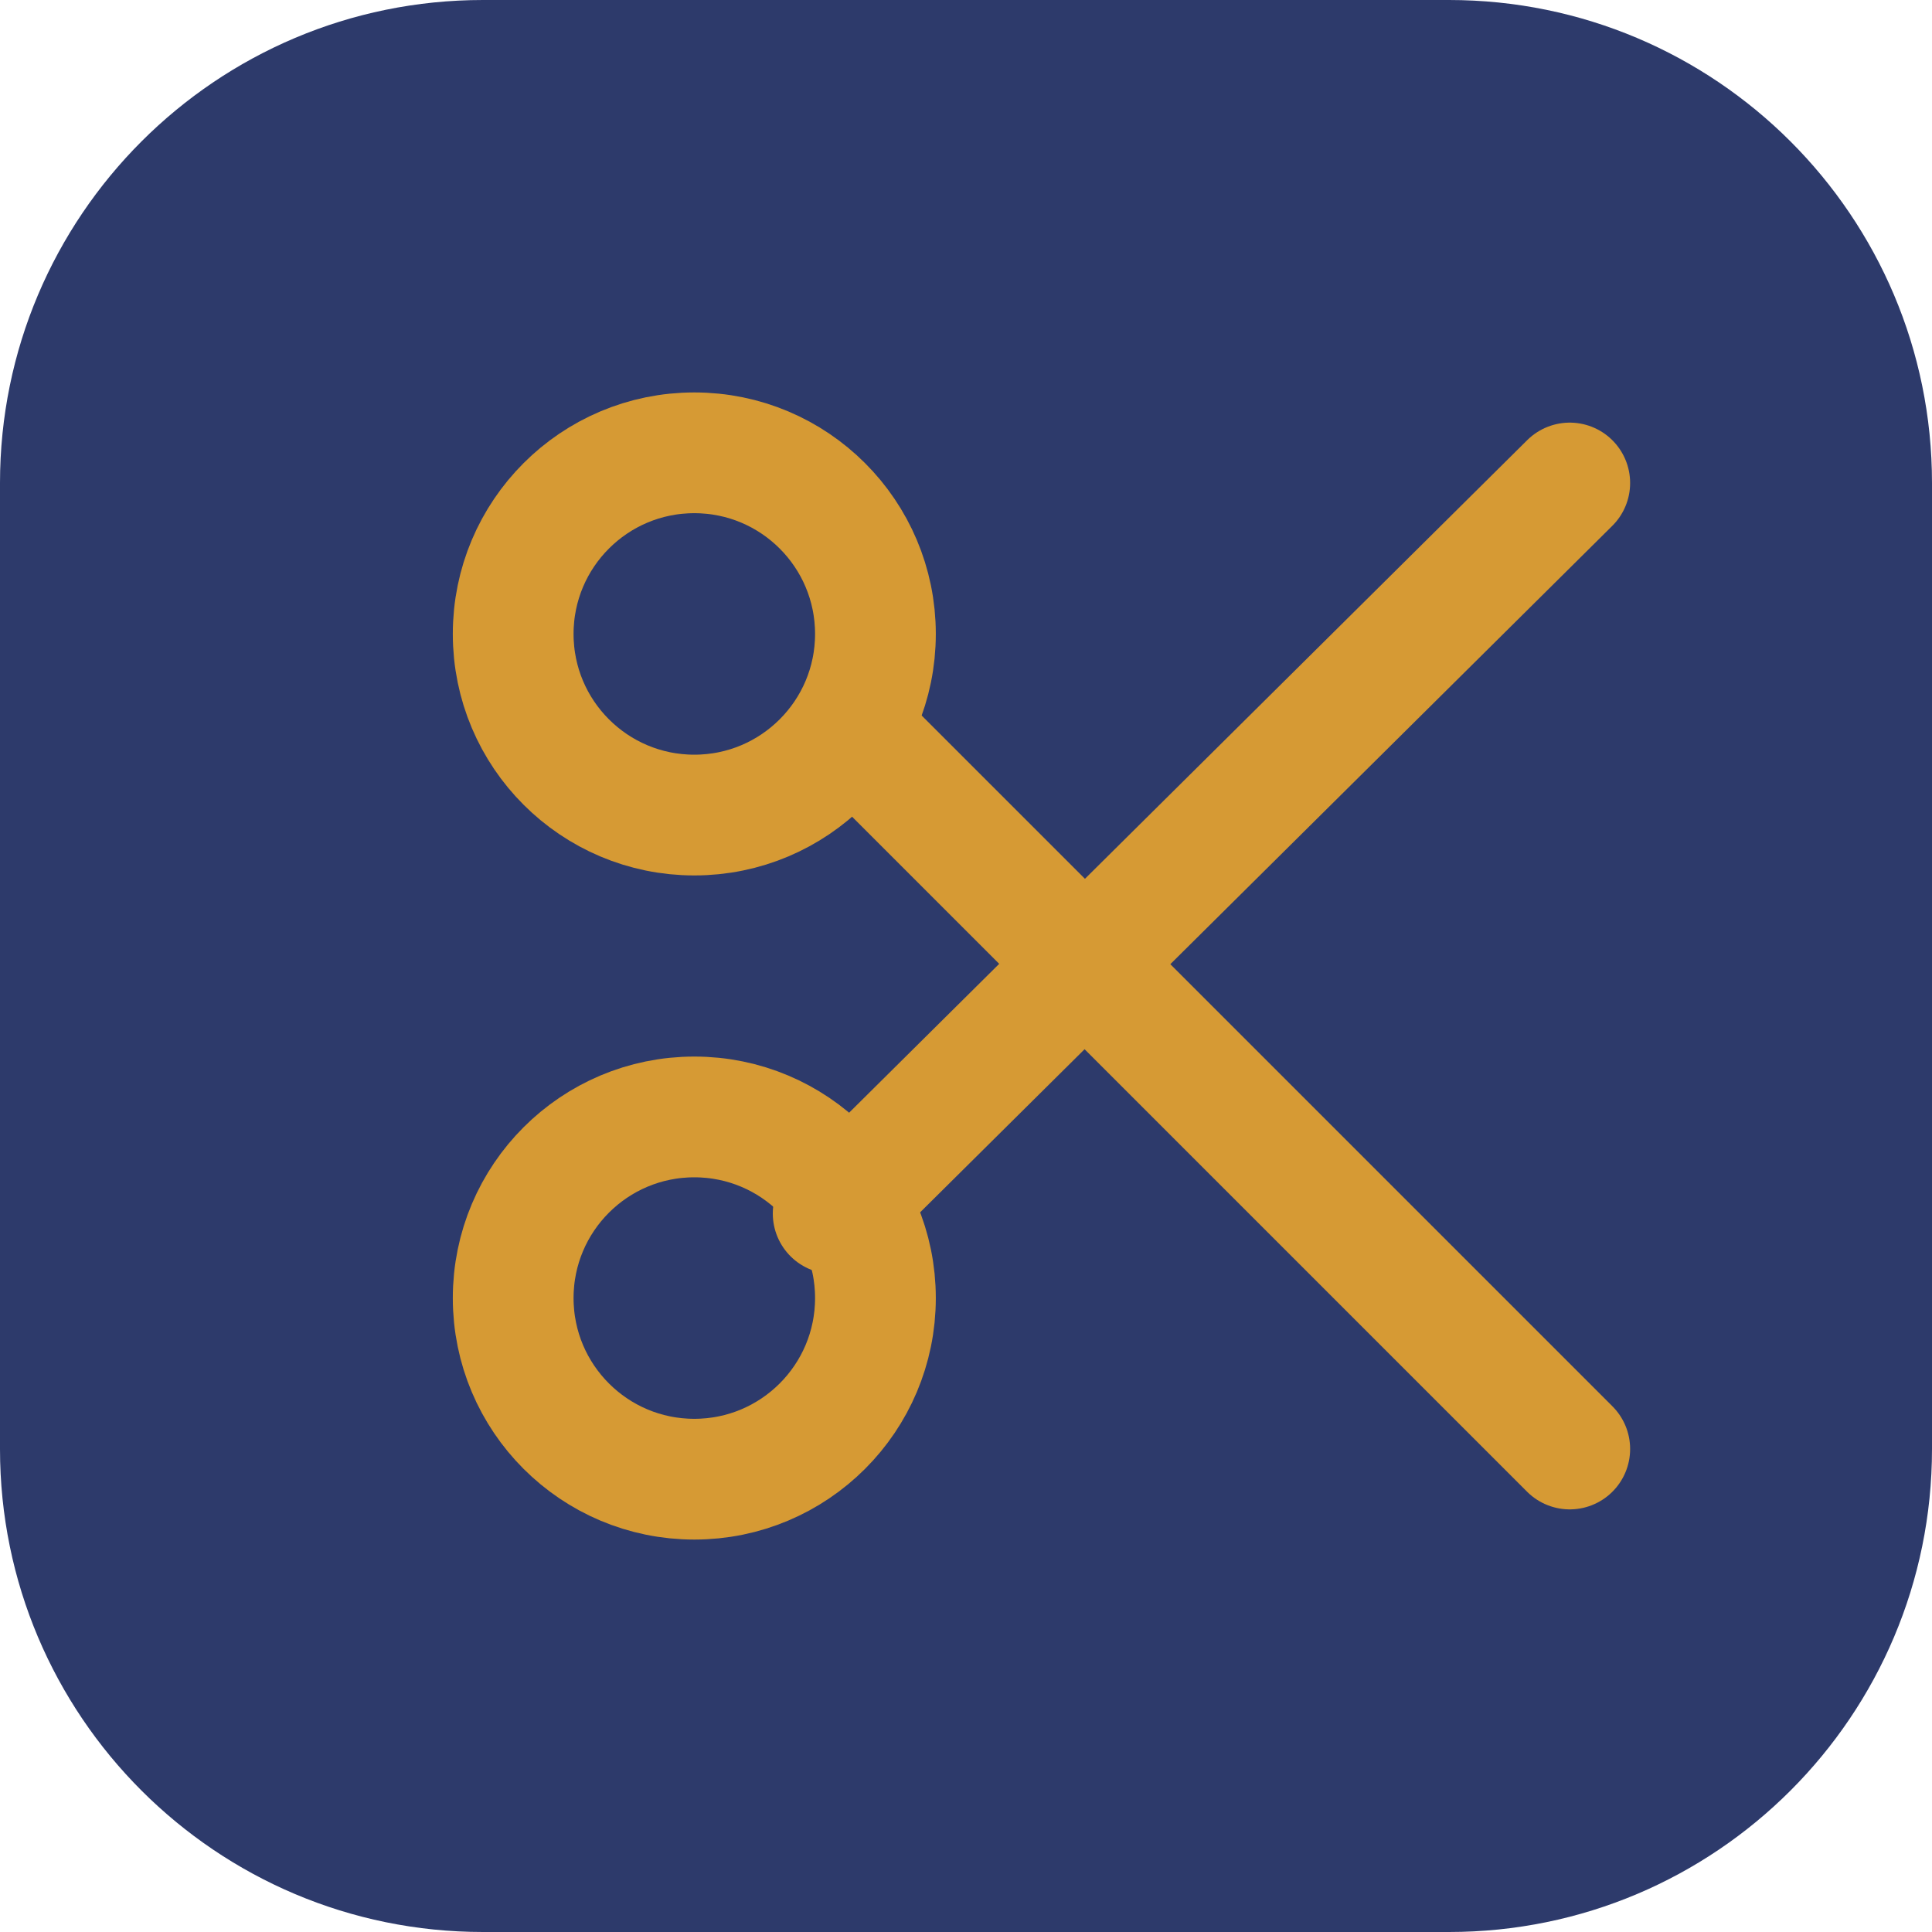
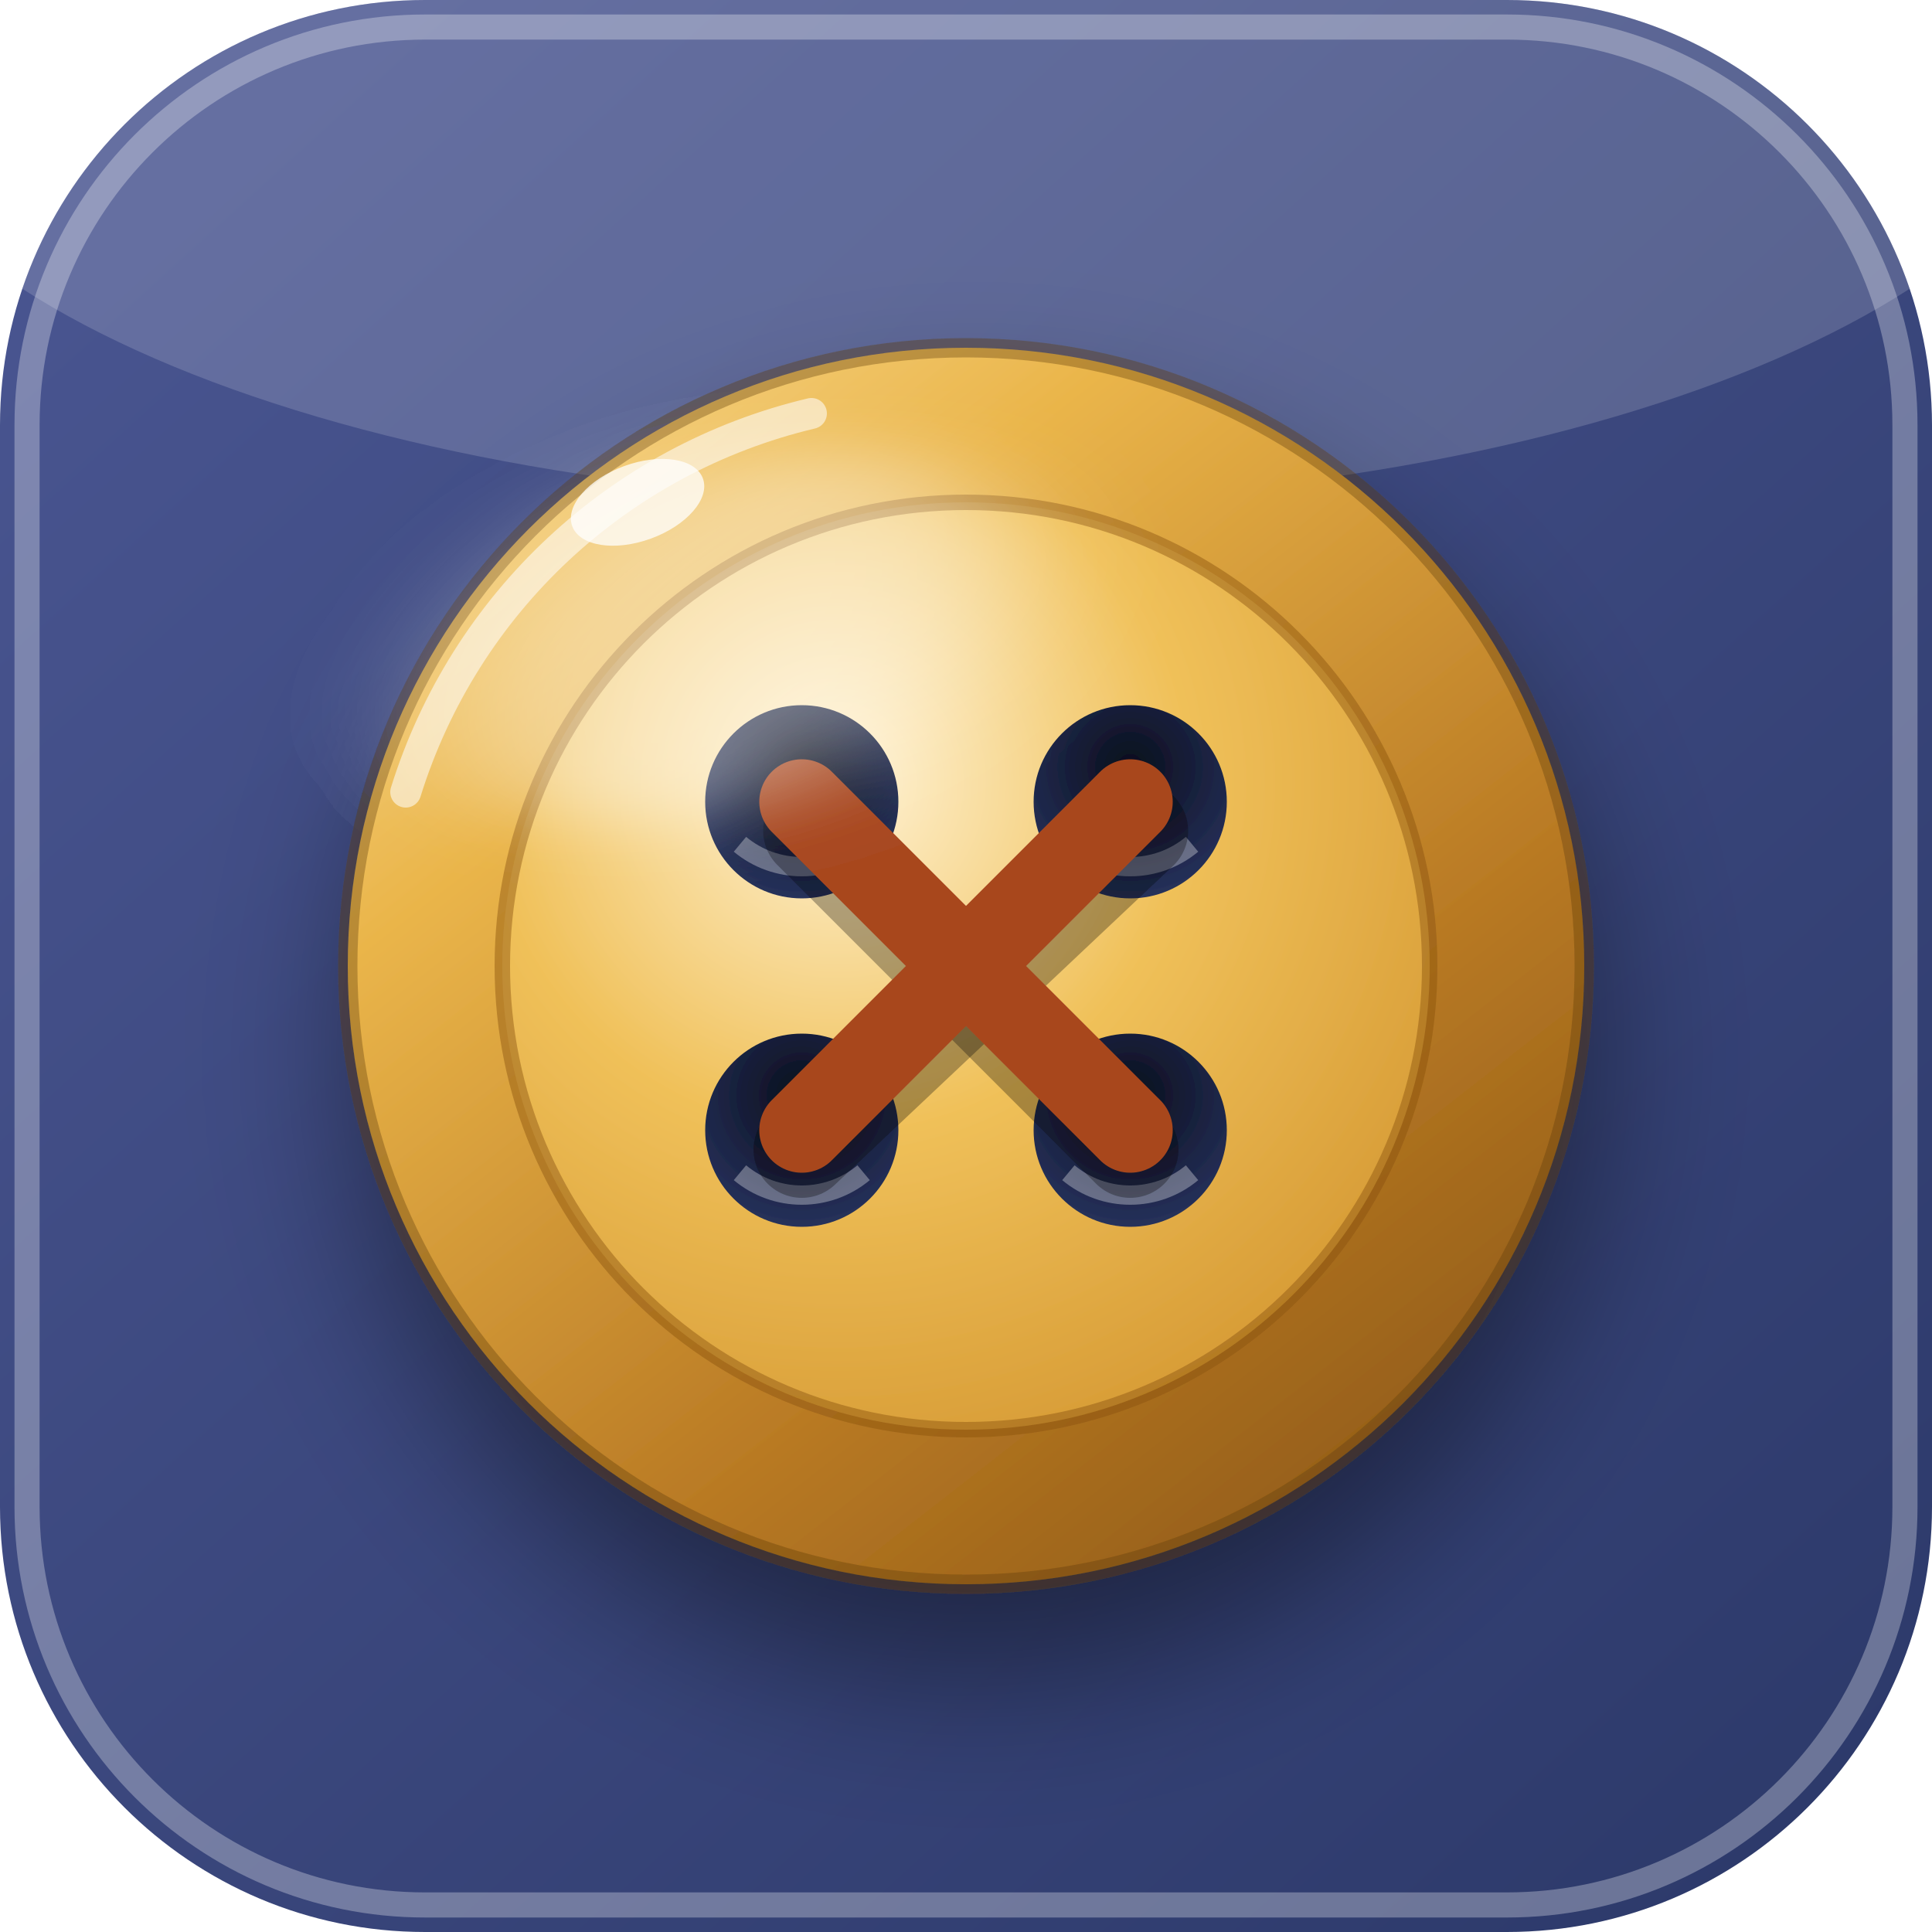
- <svg xmlns="http://www.w3.org/2000/svg" viewBox="0 0 32 32">
-   <rect width="32" height="32" rx="8" fill="#2D3A6B" />
-   <circle cx="11.5" cy="10.5" r="3" fill="none" stroke="#D69A34" stroke-width="2" />
-   <circle cx="11.5" cy="21.5" r="3" fill="none" stroke="#D69A34" stroke-width="2" />
-   <path d="m14 12-.1-.1L26 24M13.8 20.1 26 8" fill="none" stroke="#D69A34" stroke-width="2" stroke-linecap="round" />
+ <svg xmlns="http://www.w3.org/2000/svg" viewBox="0 0 100 100">
+   <defs>
+     <linearGradient id="tileGrad" x1="12" y1="8" x2="92" y2="96" gradientUnits="userSpaceOnUse">
+       <stop offset="0" stop-color="#48548f" />
+       <stop offset="1" stop-color="#2d3a6b" />
+     </linearGradient>
+     <clipPath id="tileClip">
+       <rect x="0" y="0" width="100" height="100" rx="22" />
+     </clipPath>
+     <linearGradient id="rimGrad" x1="18" y1="10" x2="82" y2="92" gradientUnits="userSpaceOnUse">
+       <stop offset="0%" stop-color="#ffe9ad" />
+       <stop offset="30%" stop-color="#eab54a" />
+       <stop offset="62%" stop-color="#b97a24" />
+       <stop offset="100%" stop-color="#74450d" />
+     </linearGradient>
+     <radialGradient id="faceGrad" cx="36%" cy="30%" r="78%">
+       <stop offset="0%" stop-color="#fff3d6" />
+       <stop offset="48%" stop-color="#f0c15a" />
+       <stop offset="100%" stop-color="#d69a34" />
+     </radialGradient>
+     <radialGradient id="holeGrad" cx="50%" cy="32%" r="85%">
+       <stop offset="0%" stop-color="#0a0e1c" />
+       <stop offset="100%" stop-color="#2d3a6b" />
+     </radialGradient>
+     <filter id="softBlur" x="-60%" y="-60%" width="220%" height="220%">
+       <feGaussianBlur stdDeviation="3" />
+     </filter>
+     <filter id="btnShadow" x="-70%" y="-70%" width="240%" height="240%">
+       <feDropShadow dx="0.5" dy="4.6" stdDeviation="4" flood-color="#000000" flood-opacity="0.42" />
+     </filter>
+   </defs>
+   <rect width="100" height="100" rx="22" fill="url(#tileGrad)" />
+   <g clip-path="url(#tileClip)">
+     <ellipse cx="50" cy="2" rx="58" ry="24" fill="rgba(255,255,255,0.16)" />
+   </g>
+   <rect x="1.4" y="1.4" width="97.2" height="97.2" rx="20.6" fill="none" stroke="rgba(255,255,255,0.3)" stroke-width="1.3" />
+   <g filter="url(#btnShadow)">
+     <circle cx="50" cy="50" r="32" fill="url(#rimGrad)" stroke="#5c3a0b" stroke-width="1" stroke-opacity="0.35" />
+     <path d="M21 41 A29 29 0 0 1 42 21.4" stroke="rgba(255,255,255,0.55)" stroke-width="1.6" stroke-linecap="round" fill="none" />
+     <circle cx="50" cy="50" r="24" fill="url(#faceGrad)" stroke="#8a530f" stroke-width="0.8" stroke-opacity="0.45" />
+     <circle cx="41.5" cy="41.5" r="5" fill="url(#holeGrad)" />
+     <circle cx="58.5" cy="41.5" r="5" fill="url(#holeGrad)" />
+     <circle cx="41.5" cy="58.5" r="5" fill="url(#holeGrad)" />
+     <circle cx="58.5" cy="58.5" r="5" fill="url(#holeGrad)" />
+     <path d="M38.3 43.7 A5 5 0 0 0 44.7 43.7" stroke="rgba(255,255,255,0.32)" stroke-width="1" fill="none" />
+     <path d="M55.3 43.7 A5 5 0 0 0 61.7 43.7" stroke="rgba(255,255,255,0.32)" stroke-width="1" fill="none" />
+     <path d="M38.3 60.7 A5 5 0 0 0 44.7 60.7" stroke="rgba(255,255,255,0.32)" stroke-width="1" fill="none" />
+     <path d="M55.3 60.7 A5 5 0 0 0 61.7 60.7" stroke="rgba(255,255,255,0.32)" stroke-width="1" fill="none" />
+     <path d="M42 43 L58.5 59.5" stroke="rgba(0,0,0,0.3)" stroke-width="5" stroke-linecap="round" />
+     <path d="M59 43 L41.5 59.5" stroke="rgba(0,0,0,0.3)" stroke-width="5" stroke-linecap="round" />
+     <path d="M41.5 41.5 L58.5 58.5" stroke="#a8471f" stroke-width="4.4" stroke-linecap="round" />
+     <path d="M58.5 41.5 L41.5 58.5" stroke="#a8471f" stroke-width="4.4" stroke-linecap="round" />
+     <ellipse cx="38" cy="33" rx="15" ry="8.5" fill="rgba(255,255,255,0.4)" transform="rotate(-24 38 33)" filter="url(#softBlur)" />
+     <ellipse cx="33" cy="26" rx="3.6" ry="2" fill="rgba(255,255,255,0.75)" transform="rotate(-20 33 26)" />
+   </g>
</svg>
